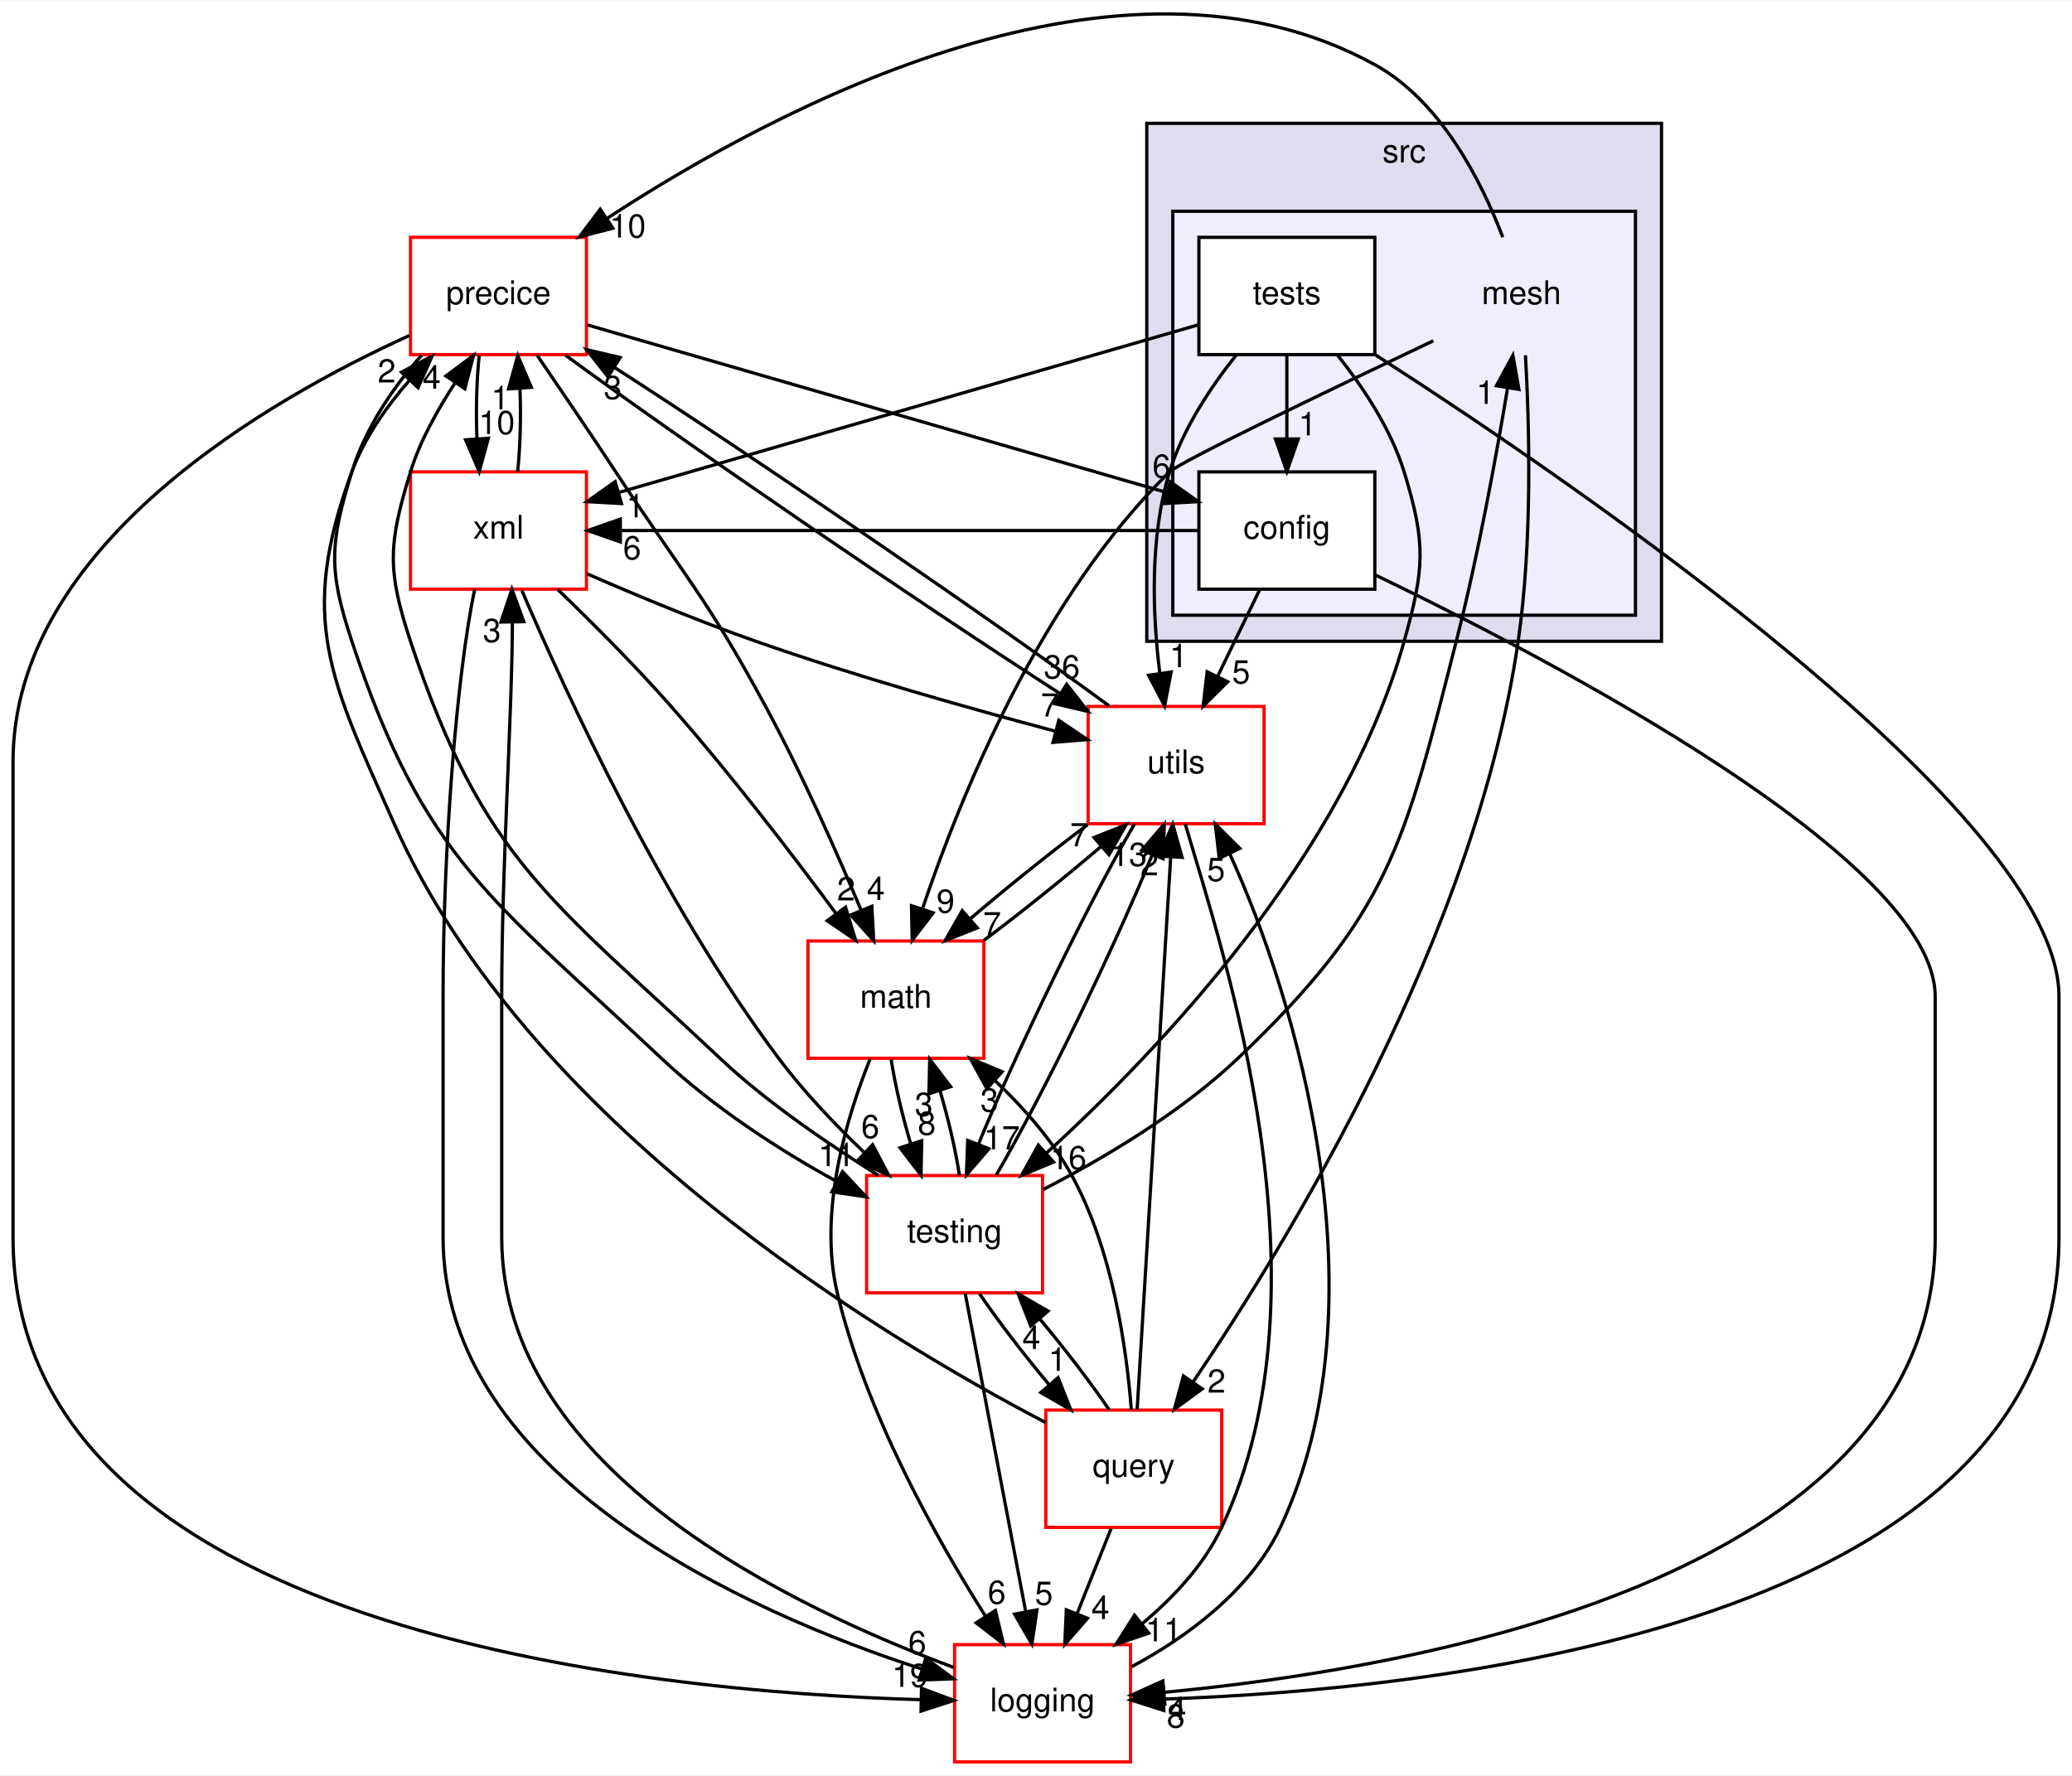
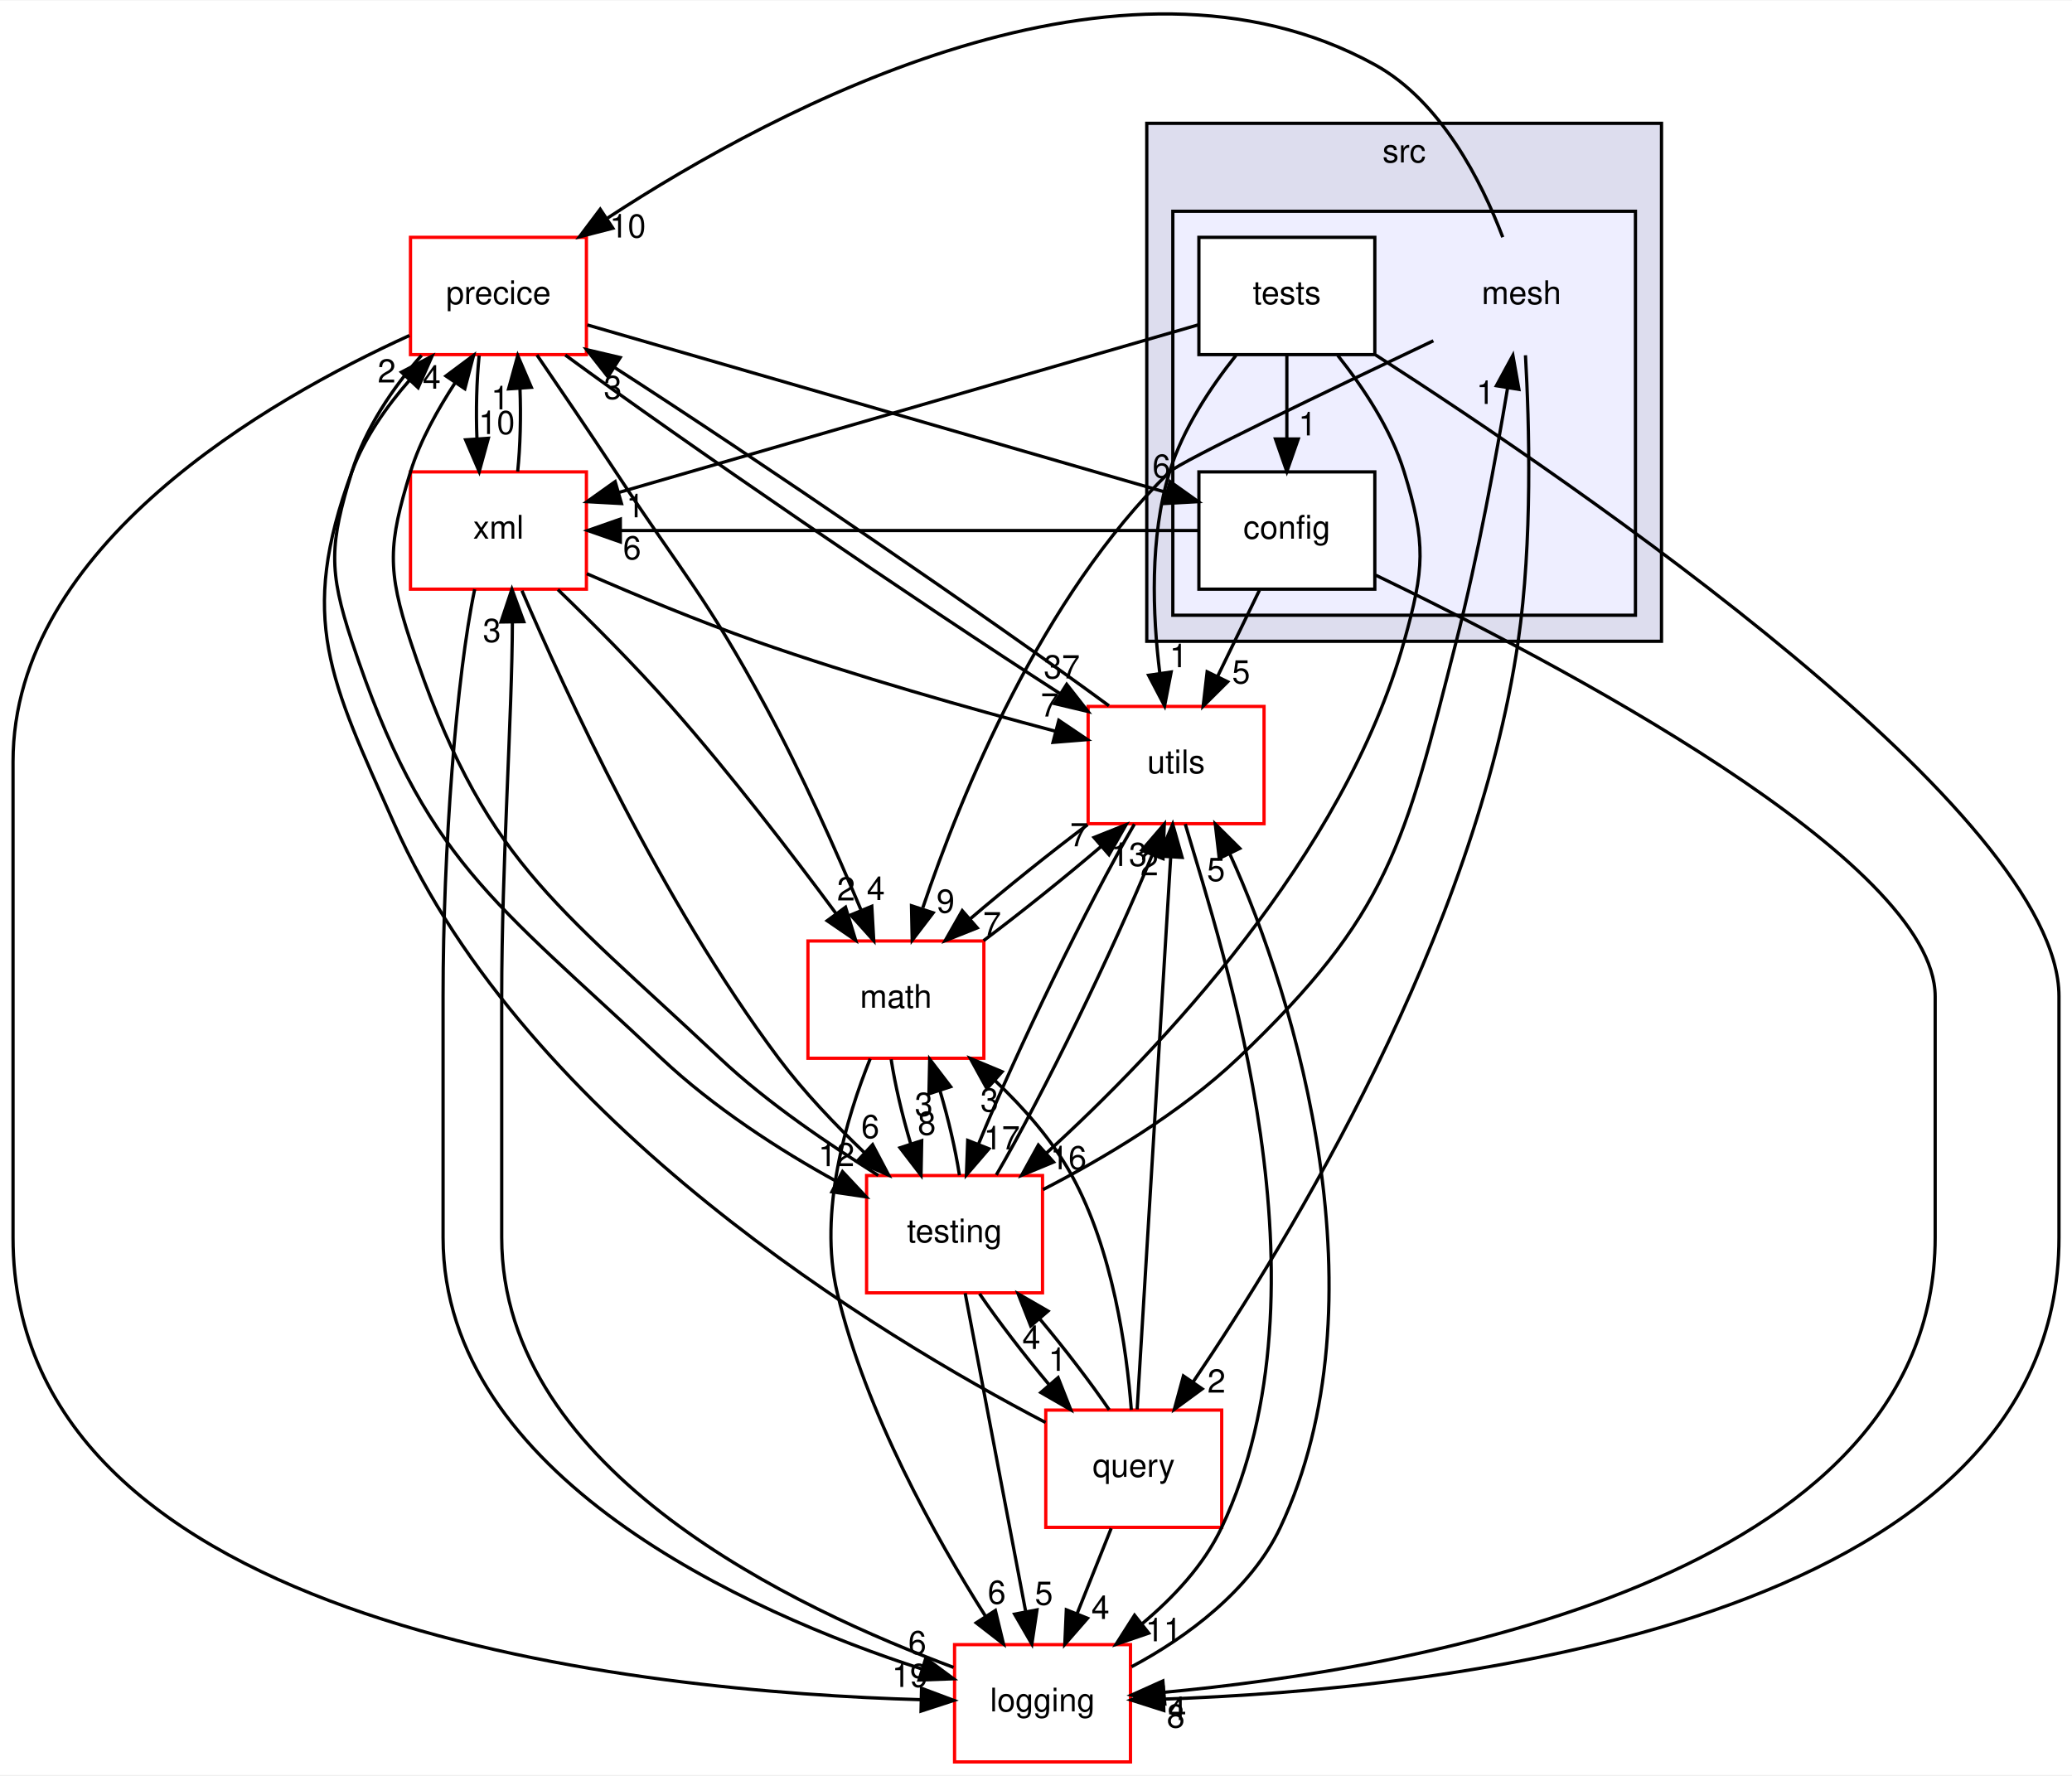
<svg xmlns="http://www.w3.org/2000/svg" xmlns:xlink="http://www.w3.org/1999/xlink" width="636pt" height="545pt" viewBox="0.00 0.00 636.00 544.71">
  <g id="graph0" class="graph" transform="scale(1 1) rotate(0) translate(4 540.71)">
    <polygon fill="white" stroke="transparent" points="-4,4 -4,-540.71 632,-540.71 632,4 -4,4" />
    <g id="clust1" class="cluster">
      <g id="a_clust1">
        <a xlink:href="dir_68267d1309a1af8e8297ef4c3efbcdba.html" target="_top" xlink:title="src">
          <polygon fill="#ddddee" stroke="black" points="348,-344 348,-503 506,-503 506,-344 348,-344" />
          <text text-anchor="middle" x="427" y="-491" font-family="Helvetica,sans-Serif" font-size="10.00">src</text>
        </a>
      </g>
    </g>
    <g id="clust2" class="cluster">
      <g id="a_clust2">
        <a xlink:href="dir_7be0d8c199b9408ae01f5d77515b8def.html" target="_top">
          <polygon fill="#eeeeff" stroke="black" points="356,-352 356,-476 498,-476 498,-352 356,-352" />
        </a>
      </g>
    </g>
    <g id="node1" class="node">
      <text text-anchor="middle" x="463" y="-447.5" font-family="Helvetica,sans-Serif" font-size="10.00">mesh</text>
    </g>
    <g id="node5" class="node">
      <g id="a_node5">
        <a xlink:href="dir_230430f095e3ee25a5bb78a8d9c88b94.html" target="_top" xlink:title="precice">
          <polygon fill="white" stroke="red" points="176,-468 122,-468 122,-432 176,-432 176,-468" />
          <text text-anchor="middle" x="149" y="-447.5" font-family="Helvetica,sans-Serif" font-size="10.00">precice</text>
        </a>
      </g>
    </g>
    <g id="edge1" class="edge">
      <path fill="none" stroke="black" d="M457.27,-468.04C450.77,-485.14 438.33,-509.82 418,-521 340.19,-563.81 235.39,-508.5 182.51,-473.93" />
      <polygon fill="black" stroke="black" points="184.12,-470.8 173.86,-468.16 180.24,-476.63 184.12,-470.8" />
      <g id="a_edge1-headlabel">
        <a xlink:href="dir_000023_000025.html" target="_top" xlink:title="10">
          <text text-anchor="middle" x="188.69" y="-467.94" font-family="Helvetica,sans-Serif" font-size="10.00">10</text>
        </a>
      </g>
    </g>
    <g id="node6" class="node">
      <g id="a_node6">
        <a xlink:href="dir_ae9a93452e2a84339148a16bcf2eb561.html" target="_top" xlink:title="math">
          <polygon fill="white" stroke="red" points="298,-252 244,-252 244,-216 298,-216 298,-252" />
          <text text-anchor="middle" x="271" y="-231.5" font-family="Helvetica,sans-Serif" font-size="10.00">math</text>
        </a>
      </g>
    </g>
    <g id="edge2" class="edge">
      <path fill="none" stroke="black" d="M435.97,-436.25C405.03,-421.59 358.19,-399.11 355,-396 315.73,-357.69 291.04,-297.08 279.25,-262.18" />
      <polygon fill="black" stroke="black" points="282.43,-260.65 276,-252.23 275.78,-262.82 282.43,-260.65" />
      <g id="a_edge2-headlabel">
        <a xlink:href="dir_000023_000047.html" target="_top" xlink:title="9">
          <text text-anchor="middle" x="286.24" y="-260.69" font-family="Helvetica,sans-Serif" font-size="10.00">9</text>
        </a>
      </g>
    </g>
    <g id="node7" class="node">
      <g id="a_node7">
        <a xlink:href="dir_cc12abc95cb54c18d5c8d7ca0d3d5af5.html" target="_top" xlink:title="query">
          <polygon fill="white" stroke="red" points="371,-108 317,-108 317,-72 371,-72 371,-108" />
          <text text-anchor="middle" x="344" y="-87.5" font-family="Helvetica,sans-Serif" font-size="10.00">query</text>
        </a>
      </g>
    </g>
    <g id="edge3" class="edge">
      <path fill="none" stroke="black" d="M464.24,-431.8C465.43,-410.91 466.44,-374.67 462,-344 448.99,-254.25 391.96,-160.54 362.21,-116.61" />
      <polygon fill="black" stroke="black" points="365.02,-114.51 356.47,-108.25 359.25,-118.48 365.02,-114.51" />
      <g id="a_edge3-headlabel">
        <a xlink:href="dir_000023_000053.html" target="_top" xlink:title="2">
          <text text-anchor="middle" x="369.4" y="-113.37" font-family="Helvetica,sans-Serif" font-size="10.00">2</text>
        </a>
      </g>
    </g>
    <g id="node2" class="node">
      <g id="a_node2">
        <a xlink:href="dir_b32a0cd14f9ed55feb91267026223a7f.html" target="_top" xlink:title="config">
          <polygon fill="white" stroke="black" points="418,-396 364,-396 364,-360 418,-360 418,-396" />
          <text text-anchor="middle" x="391" y="-375.5" font-family="Helvetica,sans-Serif" font-size="10.00">config</text>
        </a>
      </g>
    </g>
    <g id="node4" class="node">
      <g id="a_node4">
        <a xlink:href="dir_c43b215a2ade73e6562bd37d8a11c12a.html" target="_top" xlink:title="xml">
          <polygon fill="white" stroke="red" points="176,-396 122,-396 122,-360 176,-360 176,-396" />
          <text text-anchor="middle" x="149" y="-375.5" font-family="Helvetica,sans-Serif" font-size="10.00">xml</text>
        </a>
      </g>
    </g>
    <g id="edge28" class="edge">
      <path fill="none" stroke="black" d="M363.76,-378C304.72,-378 245.69,-378 186.66,-378" />
      <polygon fill="black" stroke="black" points="186.41,-374.5 176.41,-378 186.41,-381.5 186.41,-374.5" />
      <g id="a_edge28-headlabel">
        <a xlink:href="dir_000049_000060.html" target="_top" xlink:title="6">
          <text text-anchor="middle" x="190.01" y="-369.16" font-family="Helvetica,sans-Serif" font-size="10.00">6</text>
        </a>
      </g>
    </g>
    <g id="node9" class="node">
      <g id="a_node9">
        <a xlink:href="dir_b3320b59a4aa4a7431bc8488b87009bf.html" target="_top" xlink:title="logging">
          <polygon fill="white" stroke="red" points="343,-36 289,-36 289,0 343,0 343,-36" />
          <text text-anchor="middle" x="316" y="-15.5" font-family="Helvetica,sans-Serif" font-size="10.00">logging</text>
        </a>
      </g>
    </g>
    <g id="edge29" class="edge">
      <path fill="none" stroke="black" d="M418.25,-364.31C472.75,-338.05 590,-276.7 590,-235 590,-235 590,-235 590,-161 590,-55.59 428.16,-28.33 353.24,-21.36" />
      <polygon fill="black" stroke="black" points="353.54,-17.87 343.27,-20.5 352.94,-24.85 353.54,-17.87" />
      <g id="a_edge29-headlabel">
        <a xlink:href="dir_000049_000040.html" target="_top" xlink:title="4">
          <text text-anchor="middle" x="357.36" y="-12.85" font-family="Helvetica,sans-Serif" font-size="10.00">4</text>
        </a>
      </g>
    </g>
    <g id="node10" class="node">
      <g id="a_node10">
        <a xlink:href="dir_313caf1132e152dd9b58bea13a4052ca.html" target="_top" xlink:title="utils">
          <polygon fill="white" stroke="red" points="384,-324 330,-324 330,-288 384,-288 384,-324" />
          <text text-anchor="middle" x="357" y="-303.5" font-family="Helvetica,sans-Serif" font-size="10.00">utils</text>
        </a>
      </g>
    </g>
    <g id="edge30" class="edge">
      <path fill="none" stroke="black" d="M382.6,-359.7C378.73,-351.73 374.05,-342.1 369.76,-333.26" />
      <polygon fill="black" stroke="black" points="372.83,-331.57 365.31,-324.1 366.53,-334.63 372.83,-331.57" />
      <g id="a_edge30-headlabel">
        <a xlink:href="dir_000049_000058.html" target="_top" xlink:title="5">
          <text text-anchor="middle" x="376.95" y="-331.06" font-family="Helvetica,sans-Serif" font-size="10.00">5</text>
        </a>
      </g>
    </g>
    <g id="node3" class="node">
      <g id="a_node3">
        <a xlink:href="dir_0e4b0aca39e38dbe1a3f6d3ba0954a28.html" target="_top" xlink:title="tests">
          <polygon fill="white" stroke="black" points="418,-468 364,-468 364,-432 418,-432 418,-468" />
          <text text-anchor="middle" x="391" y="-447.5" font-family="Helvetica,sans-Serif" font-size="10.00">tests</text>
        </a>
      </g>
    </g>
    <g id="edge5" class="edge">
      <path fill="none" stroke="black" d="M391,-431.7C391,-423.98 391,-414.71 391,-406.11" />
      <polygon fill="black" stroke="black" points="394.5,-406.1 391,-396.1 387.5,-406.1 394.5,-406.1" />
      <g id="a_edge5-headlabel">
        <a xlink:href="dir_000050_000049.html" target="_top" xlink:title="1">
          <text text-anchor="middle" x="397.34" y="-407.2" font-family="Helvetica,sans-Serif" font-size="10.00">1</text>
        </a>
      </g>
    </g>
    <g id="edge4" class="edge">
      <path fill="none" stroke="black" d="M363.71,-441.11C320.2,-428.52 235.05,-403.89 186.07,-389.72" />
      <polygon fill="black" stroke="black" points="186.77,-386.28 176.19,-386.86 184.82,-393.01 186.77,-386.28" />
      <g id="a_edge4-headlabel">
        <a xlink:href="dir_000050_000060.html" target="_top" xlink:title="1">
          <text text-anchor="middle" x="191.01" y="-382.05" font-family="Helvetica,sans-Serif" font-size="10.00">1</text>
        </a>
      </g>
    </g>
    <g id="node8" class="node">
      <g id="a_node8">
        <a xlink:href="dir_3513c77e68d0de165c8b48f945306dcb.html" target="_top" xlink:title="testing">
          <polygon fill="white" stroke="red" points="316,-180 262,-180 262,-144 316,-144 316,-180" />
          <text text-anchor="middle" x="289" y="-159.5" font-family="Helvetica,sans-Serif" font-size="10.00">testing</text>
        </a>
      </g>
    </g>
    <g id="edge6" class="edge">
      <path fill="none" stroke="black" d="M406.61,-431.77C414.37,-422.03 422.95,-409.18 427,-396 433.79,-373.91 433.23,-366.26 427,-344 408.54,-278.02 351.78,-218.39 317.07,-186.77" />
      <polygon fill="black" stroke="black" points="319.39,-184.14 309.6,-180.09 314.72,-189.36 319.39,-184.14" />
      <g id="a_edge6-headlabel">
        <a xlink:href="dir_000050_000037.html" target="_top" xlink:title="16">
          <text text-anchor="middle" x="323.96" y="-181.93" font-family="Helvetica,sans-Serif" font-size="10.00">16</text>
        </a>
      </g>
    </g>
    <g id="edge7" class="edge">
      <path fill="none" stroke="black" d="M418.19,-431.93C480.44,-391.86 628,-290.99 628,-235 628,-235 628,-235 628,-161 628,-41.56 436.23,-22.12 353.38,-19.29" />
      <polygon fill="black" stroke="black" points="353.23,-15.79 343.14,-19.01 353.04,-22.79 353.23,-15.79" />
      <g id="a_edge7-headlabel">
        <a xlink:href="dir_000050_000040.html" target="_top" xlink:title="8">
          <text text-anchor="middle" x="356.91" y="-10.55" font-family="Helvetica,sans-Serif" font-size="10.00">8</text>
        </a>
      </g>
    </g>
    <g id="edge8" class="edge">
      <path fill="none" stroke="black" d="M375.39,-431.77C367.63,-422.03 359.05,-409.18 355,-396 348.84,-375.97 349.77,-352.18 352,-334.24" />
      <polygon fill="black" stroke="black" points="355.49,-334.57 353.47,-324.17 348.56,-333.56 355.49,-334.57" />
      <g id="a_edge8-headlabel">
        <a xlink:href="dir_000050_000058.html" target="_top" xlink:title="1">
          <text text-anchor="middle" x="357.78" y="-336.04" font-family="Helvetica,sans-Serif" font-size="10.00">1</text>
        </a>
      </g>
    </g>
    <g id="edge9" class="edge">
      <path fill="none" stroke="black" d="M154.9,-396.1C155.7,-403.79 155.94,-413.05 155.6,-421.67" />
      <polygon fill="black" stroke="black" points="152.11,-421.48 154.92,-431.7 159.09,-421.96 152.11,-421.48" />
      <g id="a_edge9-headlabel">
        <a xlink:href="dir_000060_000025.html" target="_top" xlink:title="1">
          <text text-anchor="middle" x="149.52" y="-415.2" font-family="Helvetica,sans-Serif" font-size="10.00">1</text>
        </a>
      </g>
    </g>
    <g id="edge10" class="edge">
      <path fill="none" stroke="black" d="M167.24,-359.87C177.74,-349.75 190.99,-336.5 202,-324 220.11,-303.45 239.06,-278.75 252.51,-260.58" />
      <polygon fill="black" stroke="black" points="255.54,-262.37 258.64,-252.24 249.9,-258.22 255.54,-262.37" />
      <g id="a_edge10-headlabel">
        <a xlink:href="dir_000060_000047.html" target="_top" xlink:title="2">
          <text text-anchor="middle" x="255.7" y="-264.45" font-family="Helvetica,sans-Serif" font-size="10.00">2</text>
        </a>
      </g>
    </g>
    <g id="edge11" class="edge">
      <path fill="none" stroke="black" d="M156.21,-359.54C169.34,-328.85 199.1,-263.94 235,-216 242.69,-205.73 252.37,-195.58 261.4,-186.96" />
      <polygon fill="black" stroke="black" points="263.84,-189.48 268.78,-180.11 259.07,-184.35 263.84,-189.48" />
      <g id="a_edge11-headlabel">
        <a xlink:href="dir_000060_000037.html" target="_top" xlink:title="6">
          <text text-anchor="middle" x="263.14" y="-191.5" font-family="Helvetica,sans-Serif" font-size="10.00">6</text>
        </a>
      </g>
    </g>
    <g id="edge12" class="edge">
      <path fill="none" stroke="black" d="M141.71,-359.97C136.09,-333.33 132,-280.19 132,-235 132,-235 132,-235 132,-161 132,-87.89 225.25,-45.85 279.11,-28.48" />
      <polygon fill="black" stroke="black" points="280.16,-31.82 288.68,-25.52 278.09,-25.13 280.16,-31.82" />
      <g id="a_edge12-headlabel">
        <a xlink:href="dir_000060_000040.html" target="_top" xlink:title="6">
          <text text-anchor="middle" x="277.56" y="-33.09" font-family="Helvetica,sans-Serif" font-size="10.00">6</text>
        </a>
      </g>
    </g>
    <g id="edge13" class="edge">
      <path fill="none" stroke="black" d="M176.12,-364.75C191.22,-358.16 210.47,-350.15 228,-344 258.57,-333.27 293.99,-323.28 319.97,-316.39" />
      <polygon fill="black" stroke="black" points="321,-319.74 329.78,-313.82 319.22,-312.97 321,-319.74" />
      <g id="a_edge13-headlabel">
        <a xlink:href="dir_000060_000058.html" target="_top" xlink:title="7">
          <text text-anchor="middle" x="318.24" y="-320.9" font-family="Helvetica,sans-Serif" font-size="10.00">7</text>
        </a>
      </g>
    </g>
    <g id="edge16" class="edge">
      <path fill="none" stroke="black" d="M176.29,-441.11C219.8,-428.52 304.95,-403.89 353.93,-389.72" />
      <polygon fill="black" stroke="black" points="355.18,-393.01 363.81,-386.86 353.23,-386.28 355.18,-393.01" />
      <g id="a_edge16-headlabel">
        <a xlink:href="dir_000025_000049.html" target="_top" xlink:title="6">
          <text text-anchor="middle" x="352.51" y="-394.23" font-family="Helvetica,sans-Serif" font-size="10.00">6</text>
        </a>
      </g>
    </g>
    <g id="edge14" class="edge">
      <path fill="none" stroke="black" d="M143.08,-431.7C142.29,-423.98 142.06,-414.71 142.4,-406.11" />
      <polygon fill="black" stroke="black" points="145.9,-406.32 143.1,-396.1 138.92,-405.84 145.9,-406.32" />
      <g id="a_edge14-headlabel">
        <a xlink:href="dir_000025_000060.html" target="_top" xlink:title="10">
          <text text-anchor="middle" x="148.48" y="-407.61" font-family="Helvetica,sans-Serif" font-size="10.00">10</text>
        </a>
      </g>
    </g>
    <g id="edge15" class="edge">
      <path fill="none" stroke="black" d="M160.8,-431.9C167.88,-421.55 177.04,-408.07 185,-396 205.89,-364.29 212.95,-357.41 231,-324 242.08,-303.5 252.8,-279.34 260.35,-261.37" />
      <polygon fill="black" stroke="black" points="263.6,-262.66 264.2,-252.09 257.13,-259.98 263.6,-262.66" />
      <g id="a_edge15-headlabel">
        <a xlink:href="dir_000025_000047.html" target="_top" xlink:title="4">
          <text text-anchor="middle" x="264.84" y="-264.57" font-family="Helvetica,sans-Serif" font-size="10.00">4</text>
        </a>
      </g>
    </g>
    <g id="edge17" class="edge">
      <path fill="none" stroke="black" d="M125.41,-431.77C116.63,-422.03 108.05,-409.18 104,-396 97.21,-373.91 96.75,-365.94 104,-344 126.23,-276.73 147.45,-264.59 199,-216 214.83,-201.08 235.36,-187.7 252.95,-178.11" />
      <polygon fill="black" stroke="black" points="254.61,-181.2 261.84,-173.46 251.36,-175 254.61,-181.2" />
      <g id="a_edge17-headlabel">
-         <a xlink:href="dir_000025_000037.html" target="_top" xlink:title="11">
-           <text text-anchor="middle" x="252.74" y="-182.88" font-family="Helvetica,sans-Serif" font-size="10.00">11</text>
+         <a xlink:href="dir_000025_000037.html" target="_top" xlink:title="12">
+           <text text-anchor="middle" x="252.74" y="-182.88" font-family="Helvetica,sans-Serif" font-size="10.00">12</text>
        </a>
      </g>
    </g>
    <g id="edge18" class="edge">
      <path fill="none" stroke="black" d="M121.67,-437.86C78.66,-418.31 0,-373.47 0,-307 0,-307 0,-307 0,-161 0,-40.02 195.09,-21.49 278.69,-19.1" />
      <polygon fill="black" stroke="black" points="278.86,-22.6 288.78,-18.88 278.71,-15.6 278.86,-22.6" />
      <g id="a_edge18-headlabel">
        <a xlink:href="dir_000025_000040.html" target="_top" xlink:title="19">
          <text text-anchor="middle" x="275.33" y="-23.02" font-family="Helvetica,sans-Serif" font-size="10.00">19</text>
        </a>
      </g>
    </g>
    <g id="edge19" class="edge">
      <path fill="none" stroke="black" d="M169.51,-431.87C204.96,-405.79 277.52,-356.16 321.34,-327.96" />
      <polygon fill="black" stroke="black" points="323.42,-330.79 329.96,-322.45 319.65,-324.89 323.42,-330.79" />
      <g id="a_edge19-headlabel">
-         <a xlink:href="dir_000025_000058.html" target="_top" xlink:title="36">
-           <text text-anchor="middle" x="321.92" y="-332.61" font-family="Helvetica,sans-Serif" font-size="10.00">36</text>
+         <a xlink:href="dir_000025_000058.html" target="_top" xlink:title="37">
+           <text text-anchor="middle" x="321.92" y="-332.61" font-family="Helvetica,sans-Serif" font-size="10.00">37</text>
        </a>
      </g>
    </g>
    <g id="edge20" class="edge">
      <path fill="none" stroke="black" d="M269.53,-215.7C270.73,-207.9 272.93,-198.51 275.52,-189.83" />
      <polygon fill="black" stroke="black" points="278.92,-190.7 278.71,-180.1 272.26,-188.52 278.92,-190.7" />
      <g id="a_edge20-headlabel">
        <a xlink:href="dir_000047_000037.html" target="_top" xlink:title="8">
          <text text-anchor="middle" x="280.49" y="-192.5" font-family="Helvetica,sans-Serif" font-size="10.00">8</text>
        </a>
      </g>
    </g>
    <g id="edge21" class="edge">
      <path fill="none" stroke="black" d="M263.11,-215.86C255.87,-197.89 247.09,-168.85 253,-144 261.72,-107.31 283.02,-69.17 298.44,-44.82" />
      <polygon fill="black" stroke="black" points="301.53,-46.49 304.02,-36.2 295.65,-42.69 301.53,-46.49" />
      <g id="a_edge21-headlabel">
        <a xlink:href="dir_000047_000040.html" target="_top" xlink:title="6">
          <text text-anchor="middle" x="301.96" y="-48.55" font-family="Helvetica,sans-Serif" font-size="10.00">6</text>
        </a>
      </g>
    </g>
    <g id="edge22" class="edge">
      <path fill="none" stroke="black" d="M297.91,-252.1C309.51,-260.8 322.86,-271.52 334,-281.03" />
      <polygon fill="black" stroke="black" points="331.82,-283.77 341.66,-287.7 336.41,-278.49 331.82,-283.77" />
      <g id="a_edge22-headlabel">
        <a xlink:href="dir_000047_000058.html" target="_top" xlink:title="7">
          <text text-anchor="middle" x="327.24" y="-281.06" font-family="Helvetica,sans-Serif" font-size="10.00">7</text>
        </a>
      </g>
    </g>
    <g id="edge23" class="edge">
      <path fill="none" stroke="black" d="M316.94,-104.19C266.12,-130.72 157.84,-195.94 117,-288 97.39,-332.19 87.33,-350.62 104,-396 107.78,-406.3 114.56,-415.98 121.72,-424.16" />
      <polygon fill="black" stroke="black" points="119.23,-426.62 128.62,-431.53 124.34,-421.84 119.23,-426.62" />
      <g id="a_edge23-headlabel">
        <a xlink:href="dir_000053_000025.html" target="_top" xlink:title="2">
          <text text-anchor="middle" x="114.7" y="-423.44" font-family="Helvetica,sans-Serif" font-size="10.00">2</text>
        </a>
      </g>
    </g>
    <g id="edge24" class="edge">
      <path fill="none" stroke="black" d="M343.26,-108.08C341.82,-126.79 337.56,-157.15 325,-180 319.08,-190.77 310.27,-200.75 301.48,-209.08" />
      <polygon fill="black" stroke="black" points="298.93,-206.66 293.83,-215.95 303.6,-211.87 298.93,-206.66" />
      <g id="a_edge24-headlabel">
        <a xlink:href="dir_000053_000047.html" target="_top" xlink:title="3">
          <text text-anchor="middle" x="299.71" y="-199.65" font-family="Helvetica,sans-Serif" font-size="10.00">3</text>
        </a>
      </g>
    </g>
    <g id="edge25" class="edge">
      <path fill="none" stroke="black" d="M336.46,-108.1C330.76,-116.47 322.93,-126.69 315.21,-135.92" />
      <polygon fill="black" stroke="black" points="312.38,-133.84 308.51,-143.7 317.69,-138.4 312.38,-133.84" />
      <g id="a_edge25-headlabel">
        <a xlink:href="dir_000053_000037.html" target="_top" xlink:title="4">
          <text text-anchor="middle" x="312.58" y="-126.76" font-family="Helvetica,sans-Serif" font-size="10.00">4</text>
        </a>
      </g>
    </g>
    <g id="edge26" class="edge">
      <path fill="none" stroke="black" d="M337.08,-71.7C333.93,-63.81 330.12,-54.3 326.62,-45.55" />
      <polygon fill="black" stroke="black" points="329.81,-44.09 322.84,-36.1 323.31,-46.69 329.81,-44.09" />
      <g id="a_edge26-headlabel">
        <a xlink:href="dir_000053_000040.html" target="_top" xlink:title="4">
          <text text-anchor="middle" x="333.78" y="-43.87" font-family="Helvetica,sans-Serif" font-size="10.00">4</text>
        </a>
      </g>
    </g>
    <g id="edge27" class="edge">
      <path fill="none" stroke="black" d="M345.05,-108.23C347.3,-145.32 352.63,-232.98 355.34,-277.71" />
      <polygon fill="black" stroke="black" points="351.86,-278.08 355.96,-287.85 358.85,-277.66 351.86,-278.08" />
      <g id="a_edge27-headlabel">
        <a xlink:href="dir_000053_000058.html" target="_top" xlink:title="2">
          <text text-anchor="middle" x="348.81" y="-272.16" font-family="Helvetica,sans-Serif" font-size="10.00">2</text>
        </a>
      </g>
    </g>
    <g id="edge31" class="edge">
      <path fill="none" stroke="black" d="M316.14,-175.68C334.41,-185.09 358.31,-199.18 376,-216 422.53,-260.25 427.14,-281.78 443,-344 449.67,-370.15 455.21,-400.48 458.76,-421.79" />
      <polygon fill="black" stroke="black" points="455.32,-422.45 460.38,-431.76 462.23,-421.33 455.32,-422.45" />
      <g id="a_edge31-headlabel">
        <a xlink:href="dir_000037_000023.html" target="_top" xlink:title="1">
          <text text-anchor="middle" x="451.94" y="-416.86" font-family="Helvetica,sans-Serif" font-size="10.00">1</text>
        </a>
      </g>
    </g>
    <g id="edge32" class="edge">
      <path fill="none" stroke="black" d="M265.58,-180.04C250.7,-189.45 231.8,-202.05 217,-216 165.45,-264.59 144.23,-276.73 122,-344 114.75,-365.94 115.21,-373.91 122,-396 124.98,-405.68 130.39,-415.18 135.73,-423.4" />
      <polygon fill="black" stroke="black" points="132.88,-425.44 141.37,-431.77 138.68,-421.52 132.88,-425.44" />
      <g id="a_edge32-headlabel">
        <a xlink:href="dir_000037_000025.html" target="_top" xlink:title="4">
          <text text-anchor="middle" x="128.51" y="-421.54" font-family="Helvetica,sans-Serif" font-size="10.00">4</text>
        </a>
      </g>
    </g>
    <g id="edge33" class="edge">
      <path fill="none" stroke="black" d="M290.5,-180.1C289.31,-187.88 287.13,-197.26 284.55,-205.95" />
      <polygon fill="black" stroke="black" points="281.14,-205.1 281.37,-215.7 287.8,-207.28 281.14,-205.1" />
      <g id="a_edge33-headlabel">
        <a xlink:href="dir_000037_000047.html" target="_top" xlink:title="3">
          <text text-anchor="middle" x="279.56" y="-198.31" font-family="Helvetica,sans-Serif" font-size="10.00">3</text>
        </a>
      </g>
    </g>
    <g id="edge34" class="edge">
      <path fill="none" stroke="black" d="M296.68,-143.7C302.41,-135.3 310.26,-125.07 317.97,-115.86" />
      <polygon fill="black" stroke="black" points="320.78,-117.96 324.67,-108.1 315.48,-113.39 320.78,-117.96" />
      <g id="a_edge34-headlabel">
        <a xlink:href="dir_000037_000053.html" target="_top" xlink:title="1">
          <text text-anchor="middle" x="320.59" y="-120.04" font-family="Helvetica,sans-Serif" font-size="10.00">1</text>
        </a>
      </g>
    </g>
    <g id="edge35" class="edge">
      <path fill="none" stroke="black" d="M292.26,-143.87C296.86,-119.67 305.31,-75.21 310.79,-46.39" />
      <polygon fill="black" stroke="black" points="314.3,-46.67 312.73,-36.19 307.43,-45.36 314.3,-46.67" />
      <g id="a_edge35-headlabel">
        <a xlink:href="dir_000037_000040.html" target="_top" xlink:title="5">
          <text text-anchor="middle" x="316.42" y="-48.23" font-family="Helvetica,sans-Serif" font-size="10.00">5</text>
        </a>
      </g>
    </g>
    <g id="edge36" class="edge">
      <path fill="none" stroke="black" d="M301.82,-180.19C316.11,-204.64 337.94,-249.67 349.68,-278.44" />
      <polygon fill="black" stroke="black" points="346.47,-279.84 353.38,-287.87 352.99,-277.28 346.47,-279.84" />
      <g id="a_edge36-headlabel">
        <a xlink:href="dir_000037_000058.html" target="_top" xlink:title="13">
          <text text-anchor="middle" x="342.52" y="-275.03" font-family="Helvetica,sans-Serif" font-size="10.00">13</text>
        </a>
      </g>
    </g>
    <g id="edge37" class="edge">
      <path fill="none" stroke="black" d="M288.69,-29.01C241.39,-46.69 150,-88.62 150,-161 150,-235 150,-235 150,-235 150,-275.07 153.21,-321.39 153.28,-349.95" />
      <polygon fill="black" stroke="black" points="149.78,-349.92 153.13,-359.97 156.78,-350.02 149.78,-349.92" />
      <g id="a_edge37-headlabel">
        <a xlink:href="dir_000040_000060.html" target="_top" xlink:title="3">
          <text text-anchor="middle" x="146.99" y="-343.78" font-family="Helvetica,sans-Serif" font-size="10.00">3</text>
        </a>
      </g>
    </g>
    <g id="edge38" class="edge">
      <path fill="none" stroke="black" d="M343.32,-29.21C360.21,-38.18 379.98,-52.81 389,-72 421.47,-141.05 393.95,-234.12 373.42,-278.86" />
      <polygon fill="black" stroke="black" points="370.25,-277.37 369.03,-287.89 376.55,-280.42 370.25,-277.37" />
      <g id="a_edge38-headlabel">
        <a xlink:href="dir_000040_000058.html" target="_top" xlink:title="5">
          <text text-anchor="middle" x="369.26" y="-270.4" font-family="Helvetica,sans-Serif" font-size="10.00">5</text>
        </a>
      </g>
    </g>
    <g id="edge39" class="edge">
      <path fill="none" stroke="black" d="M336.38,-324.21C300.89,-350.32 228.45,-399.86 184.67,-428.03" />
      <polygon fill="black" stroke="black" points="182.6,-425.2 176.06,-433.53 186.37,-431.1 182.6,-425.2" />
      <g id="a_edge39-headlabel">
        <a xlink:href="dir_000058_000025.html" target="_top" xlink:title="3">
          <text text-anchor="middle" x="184.1" y="-418.37" font-family="Helvetica,sans-Serif" font-size="10.00">3</text>
        </a>
      </g>
    </g>
    <g id="edge40" class="edge">
      <path fill="none" stroke="black" d="M329.83,-287.7C318.2,-278.97 304.85,-268.24 293.75,-258.75" />
      <polygon fill="black" stroke="black" points="295.96,-256.03 286.12,-252.1 291.36,-261.31 295.96,-256.03" />
      <g id="a_edge40-headlabel">
        <a xlink:href="dir_000058_000047.html" target="_top" xlink:title="7">
          <text text-anchor="middle" x="300.53" y="-253.75" font-family="Helvetica,sans-Serif" font-size="10.00">7</text>
        </a>
      </g>
    </g>
    <g id="edge41" class="edge">
      <path fill="none" stroke="black" d="M344.21,-287.87C329.94,-263.46 308.1,-218.43 296.35,-189.64" />
      <polygon fill="black" stroke="black" points="299.55,-188.22 292.64,-180.19 293.04,-190.78 299.55,-188.22" />
      <g id="a_edge41-headlabel">
        <a xlink:href="dir_000058_000037.html" target="_top" xlink:title="17">
          <text text-anchor="middle" x="303.51" y="-188.03" font-family="Helvetica,sans-Serif" font-size="10.00">17</text>
        </a>
      </g>
    </g>
    <g id="edge42" class="edge">
      <path fill="none" stroke="black" d="M359.81,-287.89C371.59,-247.91 405.85,-146.12 371,-72 365.53,-60.37 356.12,-50.42 346.55,-42.39" />
      <polygon fill="black" stroke="black" points="348.59,-39.53 338.56,-36.09 344.25,-45.03 348.59,-39.53" />
      <g id="a_edge42-headlabel">
        <a xlink:href="dir_000058_000040.html" target="_top" xlink:title="11">
          <text text-anchor="middle" x="353.17" y="-37.02" font-family="Helvetica,sans-Serif" font-size="10.00">11</text>
        </a>
      </g>
    </g>
  </g>
</svg>
